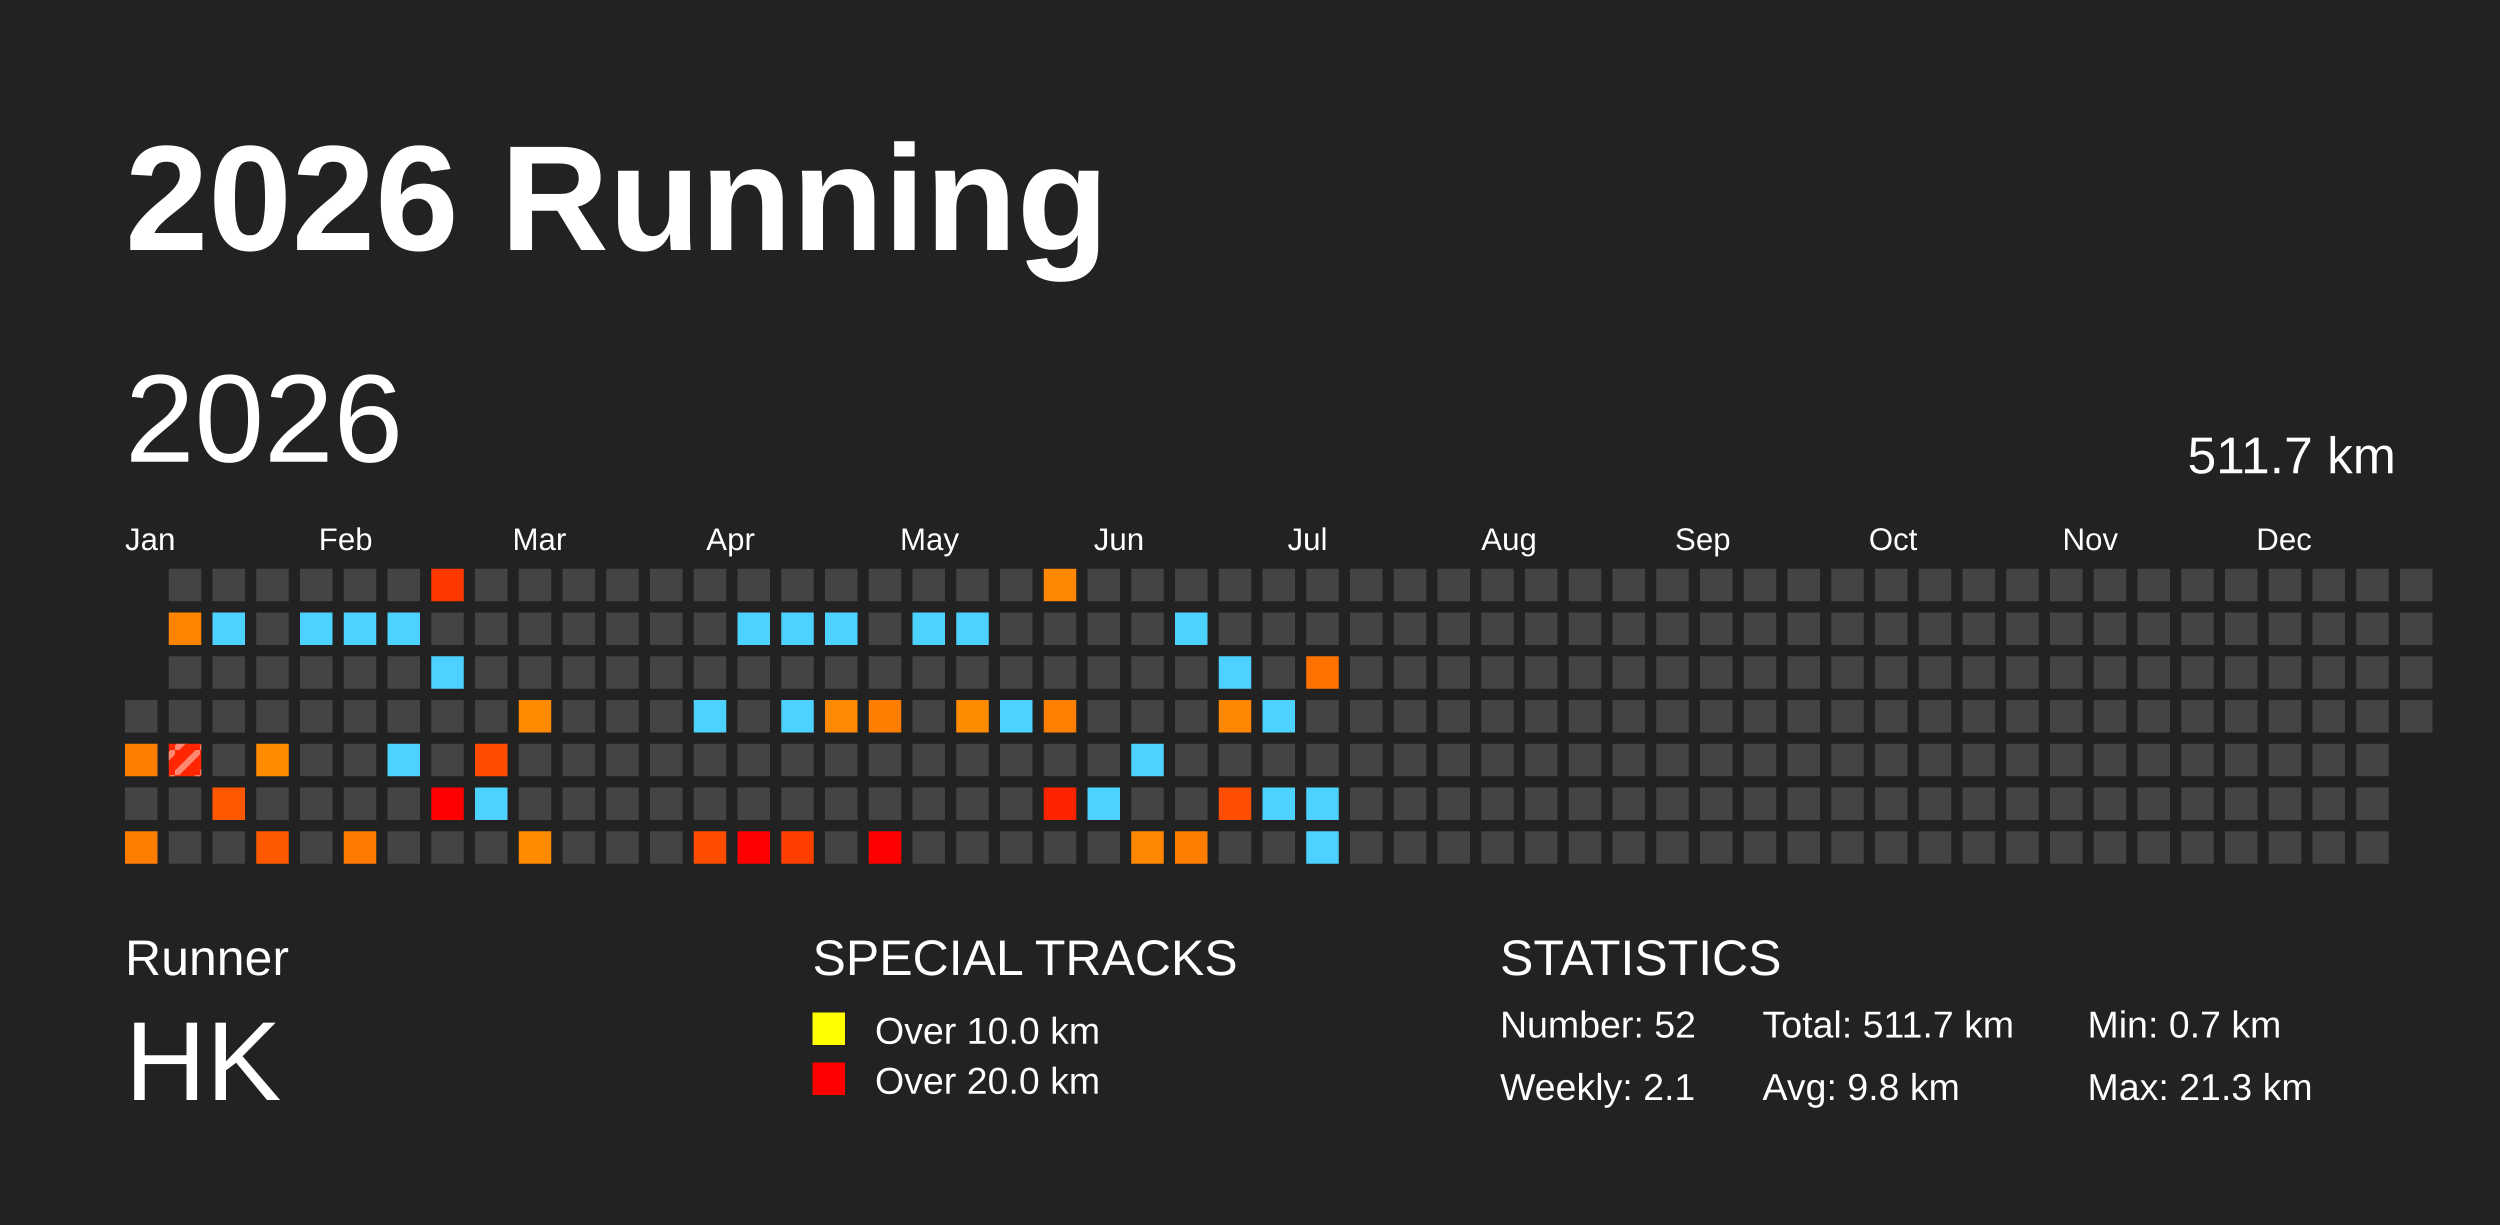
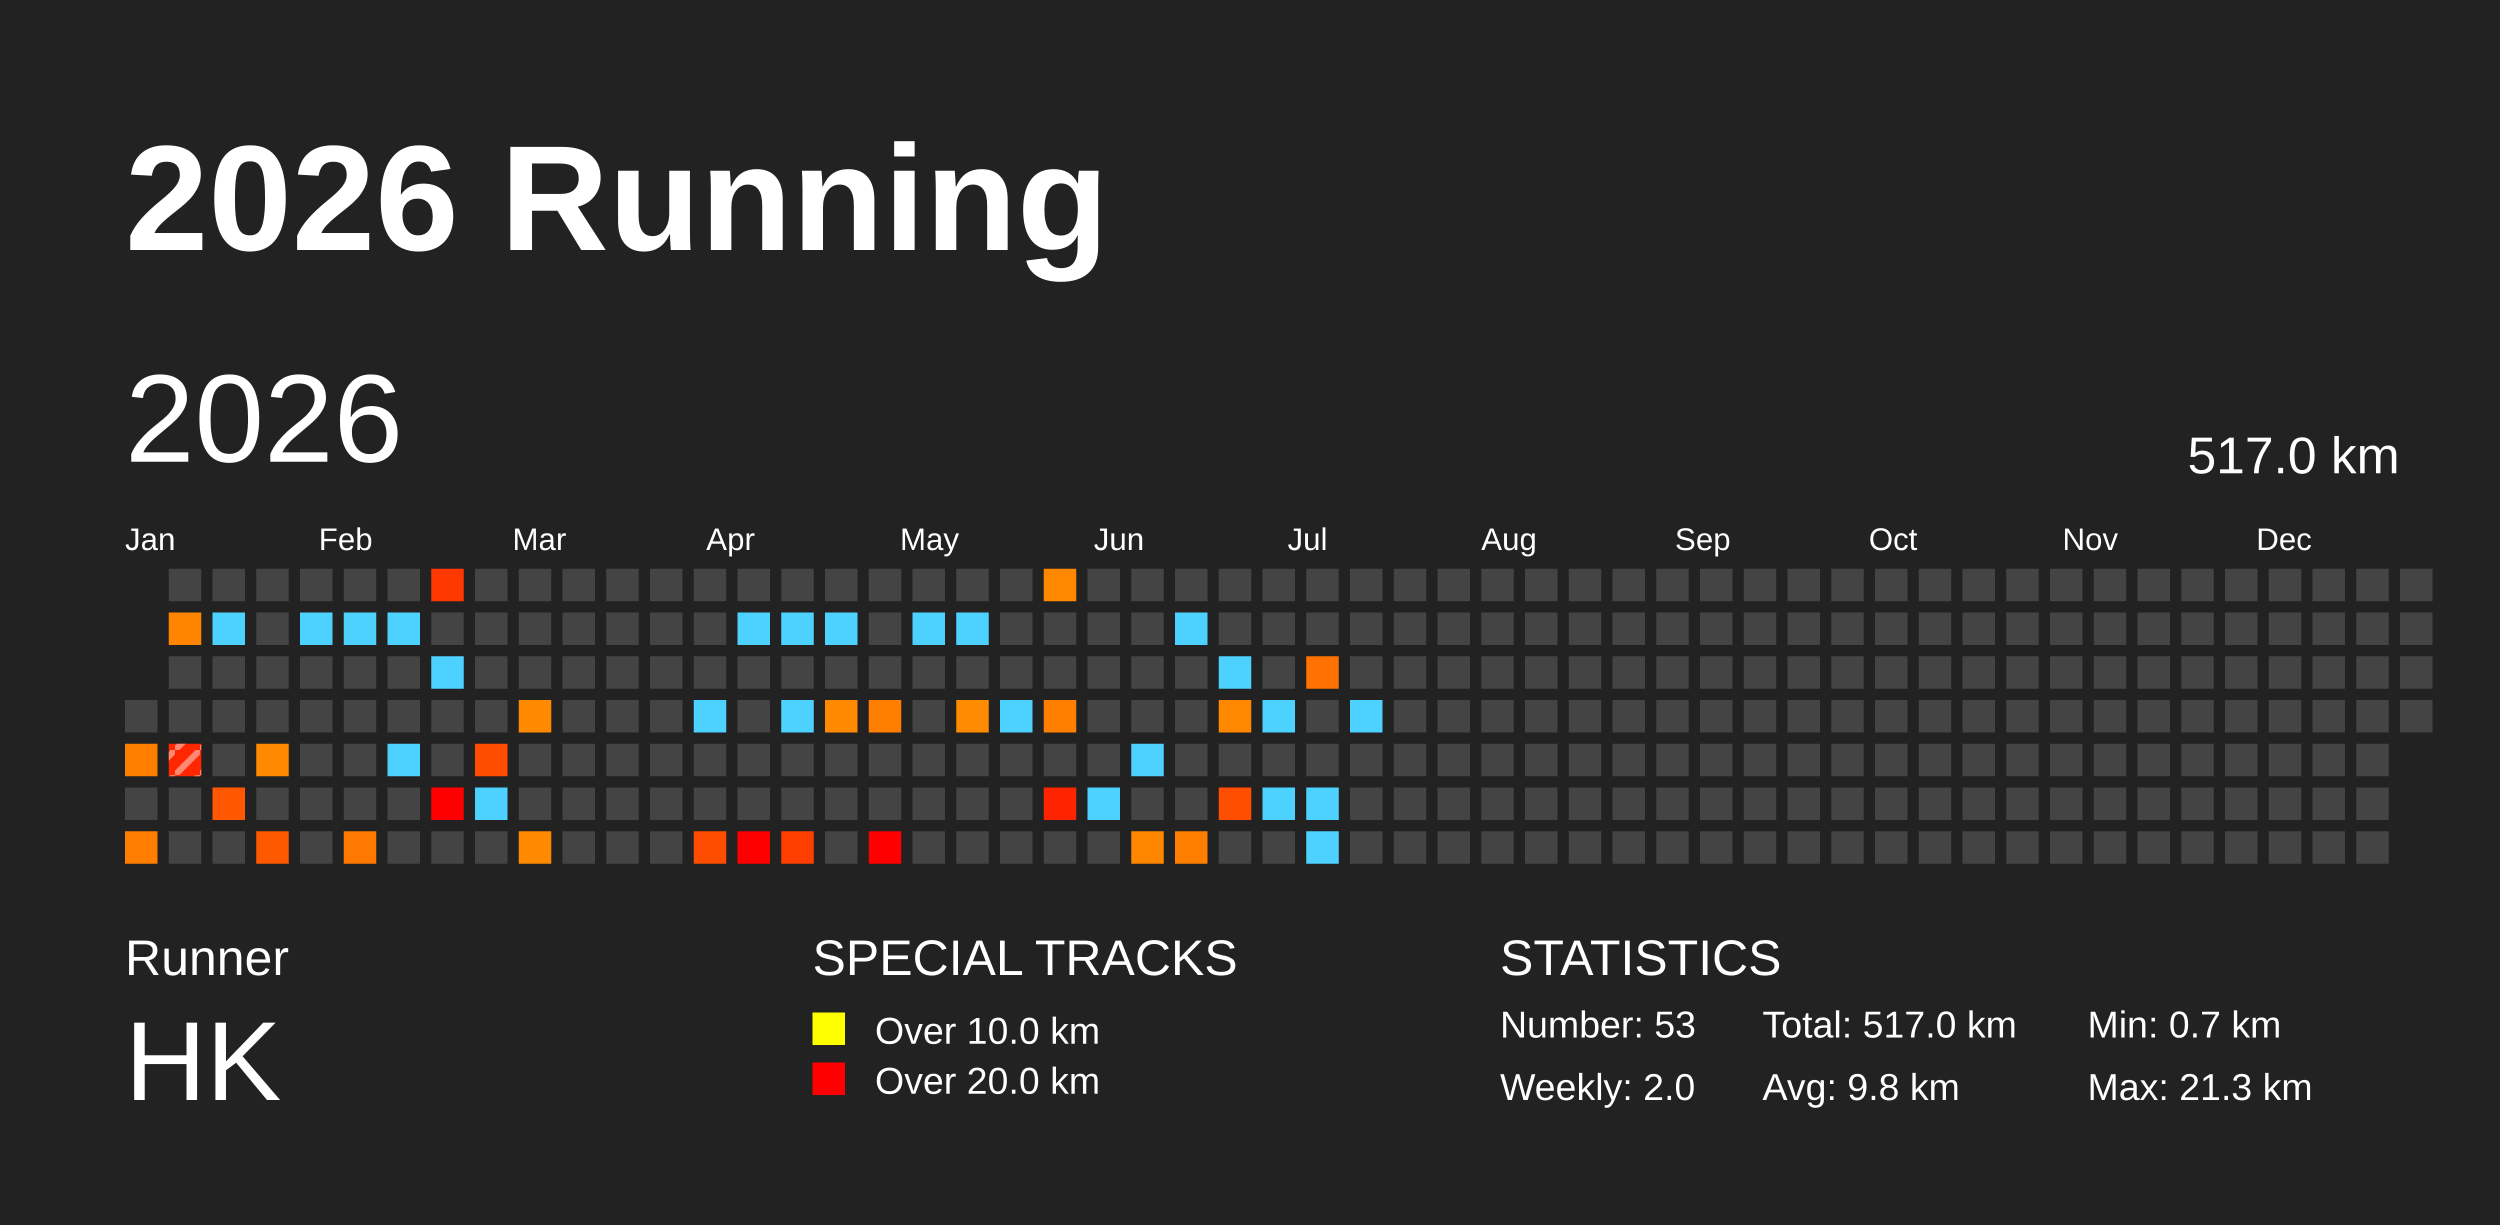
<svg xmlns="http://www.w3.org/2000/svg" baseProfile="full" height="98mm" version="1.1" viewBox="0,0,200,98" width="200mm">
  <defs>
    <pattern height="2" id="indoor-stripe" patternUnits="userSpaceOnUse" width="2">
      <line stroke="white" stroke-opacity="0.45" stroke-width="0.5" x1="0" x2="2" y1="2" y2="0" />
    </pattern>
  </defs>
  <rect fill="#222222" height="98" width="200" x="0" y="0" />
  <text fill="#FFFFFF" style="font-size:12px; font-family:Arial; font-weight:bold;" x="10" y="20">2026 Running</text>
  <text fill="#FFFFFF" style="font-size:4px; font-family:Arial" x="10" y="78">Runner</text>
  <text fill="#FFFFFF" style="font-size:9px; font-family:Arial" x="10" y="88">HK</text>
  <text fill="#FFFFFF" style="font-size:4px; font-family:Arial" x="65" y="78">SPECIAL TRACKS</text>
  <rect fill="yellow" height="2.6" width="2.6" x="65" y="81" />
  <text fill="#FFFFFF" style="font-size:3px; font-family:Arial" x="70" y="83.5">Over 10.0 km</text>
  <rect fill="red" height="2.6" width="2.6" x="65" y="85" />
  <text fill="#FFFFFF" style="font-size:3px; font-family:Arial" x="70" y="87.5">Over 20.0 km</text>
  <text fill="#FFFFFF" style="font-size:4px; font-family:Arial" x="120" y="78">STATISTICS</text>
-   <text fill="#FFFFFF" style="font-size:3px; font-family:Arial" x="120" y="83">Number: 52</text>
-   <text fill="#FFFFFF" style="font-size:3px; font-family:Arial" x="120" y="88">Weekly: 2.1</text>
-   <text fill="#FFFFFF" style="font-size:3px; font-family:Arial" x="141" y="83">Total: 511.7 km</text>
+   <text fill="#FFFFFF" style="font-size:3px; font-family:Arial" x="120" y="83">Number: 53</text>
+   <text fill="#FFFFFF" style="font-size:3px; font-family:Arial" x="120" y="88">Weekly: 2.0</text>
+   <text fill="#FFFFFF" style="font-size:3px; font-family:Arial" x="141" y="83">Total: 517.0 km</text>
  <text fill="#FFFFFF" style="font-size:3px; font-family:Arial" x="141" y="88">Avg: 9.8 km</text>
  <text fill="#FFFFFF" style="font-size:3px; font-family:Arial" x="167" y="83">Min: 0.7 km</text>
  <text fill="#FFFFFF" style="font-size:3px; font-family:Arial" x="167" y="88">Max: 21.3 km</text>
  <text dominant-baseline="hanging" fill="#FFFFFF" style="font-size:10.0px; font-family:Arial;" x="10" y="30">2026</text>
-   <text dominant-baseline="hanging" fill="#FFFFFF" style="font-size:4.125px; font-family:Arial;" x="175" y="35">511.7 km</text>
+   <text dominant-baseline="hanging" fill="#FFFFFF" style="font-size:4.125px; font-family:Arial;" x="175" y="35">517.0 km</text>
  <text fill="#FFFFFF" style="font-size:2.5px; font-family:Arial" x="10.0" y="44">Jan</text>
  <text fill="#FFFFFF" style="font-size:2.5px; font-family:Arial" x="25.5" y="44">Feb</text>
  <text fill="#FFFFFF" style="font-size:2.5px; font-family:Arial" x="41.0" y="44">Mar</text>
  <text fill="#FFFFFF" style="font-size:2.5px; font-family:Arial" x="56.5" y="44">Apr</text>
  <text fill="#FFFFFF" style="font-size:2.5px; font-family:Arial" x="72.0" y="44">May</text>
  <text fill="#FFFFFF" style="font-size:2.5px; font-family:Arial" x="87.5" y="44">Jun</text>
  <text fill="#FFFFFF" style="font-size:2.5px; font-family:Arial" x="103.0" y="44">Jul</text>
  <text fill="#FFFFFF" style="font-size:2.5px; font-family:Arial" x="118.5" y="44">Aug</text>
  <text fill="#FFFFFF" style="font-size:2.5px; font-family:Arial" x="134.0" y="44">Sep</text>
  <text fill="#FFFFFF" style="font-size:2.5px; font-family:Arial" x="149.5" y="44">Oct</text>
  <text fill="#FFFFFF" style="font-size:2.5px; font-family:Arial" x="165.0" y="44">Nov</text>
  <text fill="#FFFFFF" style="font-size:2.5px; font-family:Arial" x="180.5" y="44">Dec</text>
  <rect fill="#444444" height="2.6" width="2.6" x="10.0" y="56.0" />
  <rect fill="#ff7e00" height="2.6" width="2.6" x="10.0" y="59.5" />
  <rect fill="#444444" height="2.6" width="2.6" x="10.0" y="63.0" />
  <rect fill="#ff7d00" height="2.6" width="2.6" x="10.0" y="66.5" />
  <rect fill="#444444" height="2.6" width="2.6" x="13.5" y="45.5" />
  <rect fill="#ff8500" height="2.6" width="2.6" x="13.5" y="49.0" />
  <rect fill="#444444" height="2.6" width="2.6" x="13.5" y="52.5" />
  <rect fill="#444444" height="2.6" width="2.6" x="13.5" y="56.0" />
  <rect fill="#ff2600" height="2.6" width="2.6" x="13.5" y="59.5" />
  <rect fill="url(#indoor-stripe)" height="2.6" style="pointer-events: none;" width="2.6" x="13.5" y="59.5" />
  <rect fill="#444444" height="2.6" width="2.6" x="13.5" y="63.0" />
  <rect fill="#444444" height="2.6" width="2.6" x="13.5" y="66.5" />
  <rect fill="#444444" height="2.6" width="2.6" x="17.0" y="45.5" />
  <rect fill="#4dd2ff" height="2.6" width="2.6" x="17.0" y="49.0" />
  <rect fill="#444444" height="2.6" width="2.6" x="17.0" y="52.5" />
  <rect fill="#444444" height="2.6" width="2.6" x="17.0" y="56.0" />
  <rect fill="#444444" height="2.6" width="2.6" x="17.0" y="59.5" />
  <rect fill="#ff5800" height="2.6" width="2.6" x="17.0" y="63.0" />
  <rect fill="#444444" height="2.6" width="2.6" x="17.0" y="66.5" />
  <rect fill="#444444" height="2.6" width="2.6" x="20.5" y="45.5" />
  <rect fill="#444444" height="2.6" width="2.6" x="20.5" y="49.0" />
  <rect fill="#444444" height="2.6" width="2.6" x="20.5" y="52.5" />
  <rect fill="#444444" height="2.6" width="2.6" x="20.5" y="56.0" />
  <rect fill="#ff8a00" height="2.6" width="2.6" x="20.5" y="59.5" />
  <rect fill="#444444" height="2.6" width="2.6" x="20.5" y="63.0" />
  <rect fill="#ff5900" height="2.6" width="2.6" x="20.5" y="66.5" />
  <rect fill="#444444" height="2.6" width="2.6" x="24.0" y="45.5" />
  <rect fill="#4dd2ff" height="2.6" width="2.6" x="24.0" y="49.0" />
  <rect fill="#444444" height="2.6" width="2.6" x="24.0" y="52.5" />
  <rect fill="#444444" height="2.6" width="2.6" x="24.0" y="56.0" />
  <rect fill="#444444" height="2.6" width="2.6" x="24.0" y="59.5" />
  <rect fill="#444444" height="2.6" width="2.6" x="24.0" y="63.0" />
  <rect fill="#444444" height="2.6" width="2.6" x="24.0" y="66.5" />
  <rect fill="#444444" height="2.6" width="2.6" x="27.5" y="45.5" />
  <rect fill="#4dd2ff" height="2.6" width="2.6" x="27.5" y="49.0" />
  <rect fill="#444444" height="2.6" width="2.6" x="27.5" y="52.5" />
  <rect fill="#444444" height="2.6" width="2.6" x="27.5" y="56.0" />
  <rect fill="#444444" height="2.6" width="2.6" x="27.5" y="59.5" />
  <rect fill="#444444" height="2.6" width="2.6" x="27.5" y="63.0" />
  <rect fill="#ff7900" height="2.6" width="2.6" x="27.5" y="66.5" />
  <rect fill="#444444" height="2.6" width="2.6" x="31.0" y="45.5" />
  <rect fill="#4dd2ff" height="2.6" width="2.6" x="31.0" y="49.0" />
  <rect fill="#444444" height="2.6" width="2.6" x="31.0" y="52.5" />
  <rect fill="#444444" height="2.6" width="2.6" x="31.0" y="56.0" />
  <rect fill="#4dd2ff" height="2.6" width="2.6" x="31.0" y="59.5" />
  <rect fill="#444444" height="2.6" width="2.6" x="31.0" y="63.0" />
  <rect fill="#444444" height="2.6" width="2.6" x="31.0" y="66.5" />
  <rect fill="#ff3800" height="2.6" width="2.6" x="34.5" y="45.5" />
  <rect fill="#444444" height="2.6" width="2.6" x="34.5" y="49.0" />
  <rect fill="#4dd2ff" height="2.6" width="2.6" x="34.5" y="52.5" />
  <rect fill="#444444" height="2.6" width="2.6" x="34.5" y="56.0" />
  <rect fill="#444444" height="2.6" width="2.6" x="34.5" y="59.5" />
  <rect fill="red" height="2.6" width="2.6" x="34.5" y="63.0" />
  <rect fill="#444444" height="2.6" width="2.6" x="34.5" y="66.5" />
  <rect fill="#444444" height="2.6" width="2.6" x="38.0" y="45.5" />
  <rect fill="#444444" height="2.6" width="2.6" x="38.0" y="49.0" />
  <rect fill="#444444" height="2.6" width="2.6" x="38.0" y="52.5" />
  <rect fill="#444444" height="2.6" width="2.6" x="38.0" y="56.0" />
  <rect fill="#ff4d00" height="2.6" width="2.6" x="38.0" y="59.5" />
  <rect fill="#4dd2ff" height="2.6" width="2.6" x="38.0" y="63.0" />
  <rect fill="#444444" height="2.6" width="2.6" x="38.0" y="66.5" />
  <rect fill="#444444" height="2.6" width="2.6" x="41.5" y="45.5" />
  <rect fill="#444444" height="2.6" width="2.6" x="41.5" y="49.0" />
  <rect fill="#444444" height="2.6" width="2.6" x="41.5" y="52.5" />
  <rect fill="#ff8a00" height="2.6" width="2.6" x="41.5" y="56.0" />
  <rect fill="#444444" height="2.6" width="2.6" x="41.5" y="59.5" />
  <rect fill="#444444" height="2.6" width="2.6" x="41.5" y="63.0" />
  <rect fill="#ff8a00" height="2.6" width="2.6" x="41.5" y="66.5" />
  <rect fill="#444444" height="2.6" width="2.6" x="45.0" y="45.5" />
  <rect fill="#444444" height="2.6" width="2.6" x="45.0" y="49.0" />
  <rect fill="#444444" height="2.6" width="2.6" x="45.0" y="52.5" />
  <rect fill="#444444" height="2.6" width="2.6" x="45.0" y="56.0" />
  <rect fill="#444444" height="2.6" width="2.6" x="45.0" y="59.5" />
  <rect fill="#444444" height="2.6" width="2.6" x="45.0" y="63.0" />
  <rect fill="#444444" height="2.6" width="2.6" x="45.0" y="66.5" />
  <rect fill="#444444" height="2.6" width="2.6" x="48.5" y="45.5" />
  <rect fill="#444444" height="2.6" width="2.6" x="48.5" y="49.0" />
  <rect fill="#444444" height="2.6" width="2.6" x="48.5" y="52.5" />
  <rect fill="#444444" height="2.6" width="2.6" x="48.5" y="56.0" />
  <rect fill="#444444" height="2.6" width="2.6" x="48.5" y="59.5" />
  <rect fill="#444444" height="2.6" width="2.6" x="48.5" y="63.0" />
  <rect fill="#444444" height="2.6" width="2.6" x="48.5" y="66.5" />
  <rect fill="#444444" height="2.6" width="2.6" x="52.0" y="45.5" />
  <rect fill="#444444" height="2.6" width="2.6" x="52.0" y="49.0" />
  <rect fill="#444444" height="2.6" width="2.6" x="52.0" y="52.5" />
  <rect fill="#444444" height="2.6" width="2.6" x="52.0" y="56.0" />
  <rect fill="#444444" height="2.6" width="2.6" x="52.0" y="59.5" />
  <rect fill="#444444" height="2.6" width="2.6" x="52.0" y="63.0" />
  <rect fill="#444444" height="2.6" width="2.6" x="52.0" y="66.5" />
  <rect fill="#444444" height="2.6" width="2.6" x="55.5" y="45.5" />
  <rect fill="#444444" height="2.6" width="2.6" x="55.5" y="49.0" />
  <rect fill="#444444" height="2.6" width="2.6" x="55.5" y="52.5" />
  <rect fill="#4dd2ff" height="2.6" width="2.6" x="55.5" y="56.0" />
  <rect fill="#444444" height="2.6" width="2.6" x="55.5" y="59.5" />
  <rect fill="#444444" height="2.6" width="2.6" x="55.5" y="63.0" />
  <rect fill="#ff4d00" height="2.6" width="2.6" x="55.5" y="66.5" />
  <rect fill="#444444" height="2.6" width="2.6" x="59.0" y="45.5" />
  <rect fill="#4dd2ff" height="2.6" width="2.6" x="59.0" y="49.0" />
  <rect fill="#444444" height="2.6" width="2.6" x="59.0" y="52.5" />
  <rect fill="#444444" height="2.6" width="2.6" x="59.0" y="56.0" />
  <rect fill="#444444" height="2.6" width="2.6" x="59.0" y="59.5" />
  <rect fill="#444444" height="2.6" width="2.6" x="59.0" y="63.0" />
  <rect fill="red" height="2.6" width="2.6" x="59.0" y="66.5" />
  <rect fill="#444444" height="2.6" width="2.6" x="62.5" y="45.5" />
  <rect fill="#4dd2ff" height="2.6" width="2.6" x="62.5" y="49.0" />
  <rect fill="#444444" height="2.6" width="2.6" x="62.5" y="52.5" />
  <rect fill="#4dd2ff" height="2.6" width="2.6" x="62.5" y="56.0" />
  <rect fill="#444444" height="2.6" width="2.6" x="62.5" y="59.5" />
  <rect fill="#444444" height="2.6" width="2.6" x="62.5" y="63.0" />
  <rect fill="#ff3f00" height="2.6" width="2.6" x="62.5" y="66.5" />
  <rect fill="#444444" height="2.6" width="2.6" x="66.0" y="45.5" />
  <rect fill="#4dd2ff" height="2.6" width="2.6" x="66.0" y="49.0" />
  <rect fill="#444444" height="2.6" width="2.6" x="66.0" y="52.5" />
  <rect fill="#ff8900" height="2.6" width="2.6" x="66.0" y="56.0" />
  <rect fill="#444444" height="2.6" width="2.6" x="66.0" y="59.5" />
  <rect fill="#444444" height="2.6" width="2.6" x="66.0" y="63.0" />
  <rect fill="#444444" height="2.6" width="2.6" x="66.0" y="66.5" />
  <rect fill="#444444" height="2.6" width="2.6" x="69.5" y="45.5" />
  <rect fill="#444444" height="2.6" width="2.6" x="69.5" y="49.0" />
  <rect fill="#444444" height="2.6" width="2.6" x="69.5" y="52.5" />
  <rect fill="#ff7e00" height="2.6" width="2.6" x="69.5" y="56.0" />
  <rect fill="#444444" height="2.6" width="2.6" x="69.5" y="59.5" />
  <rect fill="#444444" height="2.6" width="2.6" x="69.5" y="63.0" />
  <rect fill="red" height="2.6" width="2.6" x="69.5" y="66.5" />
  <rect fill="#444444" height="2.6" width="2.6" x="73.0" y="45.5" />
  <rect fill="#4dd2ff" height="2.6" width="2.6" x="73.0" y="49.0" />
  <rect fill="#444444" height="2.6" width="2.6" x="73.0" y="52.5" />
  <rect fill="#444444" height="2.6" width="2.6" x="73.0" y="56.0" />
  <rect fill="#444444" height="2.6" width="2.6" x="73.0" y="59.5" />
  <rect fill="#444444" height="2.6" width="2.6" x="73.0" y="63.0" />
  <rect fill="#444444" height="2.6" width="2.6" x="73.0" y="66.5" />
  <rect fill="#444444" height="2.6" width="2.6" x="76.5" y="45.5" />
  <rect fill="#4dd2ff" height="2.6" width="2.6" x="76.5" y="49.0" />
  <rect fill="#444444" height="2.6" width="2.6" x="76.5" y="52.5" />
  <rect fill="#ff8b00" height="2.6" width="2.6" x="76.5" y="56.0" />
  <rect fill="#444444" height="2.6" width="2.6" x="76.5" y="59.5" />
  <rect fill="#444444" height="2.6" width="2.6" x="76.5" y="63.0" />
  <rect fill="#444444" height="2.6" width="2.6" x="76.5" y="66.5" />
  <rect fill="#444444" height="2.6" width="2.6" x="80.0" y="45.5" />
  <rect fill="#444444" height="2.6" width="2.6" x="80.0" y="49.0" />
  <rect fill="#444444" height="2.6" width="2.6" x="80.0" y="52.5" />
  <rect fill="#4dd2ff" height="2.6" width="2.6" x="80.0" y="56.0" />
  <rect fill="#444444" height="2.6" width="2.6" x="80.0" y="59.5" />
  <rect fill="#444444" height="2.6" width="2.6" x="80.0" y="63.0" />
  <rect fill="#444444" height="2.6" width="2.6" x="80.0" y="66.5" />
  <rect fill="#ff8800" height="2.6" width="2.6" x="83.5" y="45.5" />
  <rect fill="#444444" height="2.6" width="2.6" x="83.5" y="49.0" />
  <rect fill="#444444" height="2.6" width="2.6" x="83.5" y="52.5" />
  <rect fill="#ff7f00" height="2.6" width="2.6" x="83.5" y="56.0" />
  <rect fill="#444444" height="2.6" width="2.6" x="83.5" y="59.5" />
  <rect fill="#ff2400" height="2.6" width="2.6" x="83.5" y="63.0" />
  <rect fill="#444444" height="2.6" width="2.6" x="83.5" y="66.5" />
  <rect fill="#444444" height="2.6" width="2.6" x="87.0" y="45.5" />
  <rect fill="#444444" height="2.6" width="2.6" x="87.0" y="49.0" />
  <rect fill="#444444" height="2.6" width="2.6" x="87.0" y="52.5" />
  <rect fill="#444444" height="2.6" width="2.6" x="87.0" y="56.0" />
  <rect fill="#444444" height="2.6" width="2.6" x="87.0" y="59.5" />
  <rect fill="#4dd2ff" height="2.6" width="2.6" x="87.0" y="63.0" />
  <rect fill="#444444" height="2.6" width="2.6" x="87.0" y="66.5" />
  <rect fill="#444444" height="2.6" width="2.6" x="90.5" y="45.5" />
  <rect fill="#444444" height="2.6" width="2.6" x="90.5" y="49.0" />
  <rect fill="#444444" height="2.6" width="2.6" x="90.5" y="52.5" />
  <rect fill="#444444" height="2.6" width="2.6" x="90.5" y="56.0" />
  <rect fill="#4dd2ff" height="2.6" width="2.6" x="90.5" y="59.5" />
  <rect fill="#444444" height="2.6" width="2.6" x="90.5" y="63.0" />
  <rect fill="#ff8700" height="2.6" width="2.6" x="90.5" y="66.5" />
  <rect fill="#444444" height="2.6" width="2.6" x="94.0" y="45.5" />
  <rect fill="#4dd2ff" height="2.6" width="2.6" x="94.0" y="49.0" />
  <rect fill="#444444" height="2.6" width="2.6" x="94.0" y="52.5" />
  <rect fill="#444444" height="2.6" width="2.6" x="94.0" y="56.0" />
  <rect fill="#444444" height="2.6" width="2.6" x="94.0" y="59.5" />
  <rect fill="#444444" height="2.6" width="2.6" x="94.0" y="63.0" />
  <rect fill="#ff7e00" height="2.6" width="2.6" x="94.0" y="66.5" />
  <rect fill="#444444" height="2.6" width="2.6" x="97.5" y="45.5" />
  <rect fill="#444444" height="2.6" width="2.6" x="97.5" y="49.0" />
  <rect fill="#4dd2ff" height="2.6" width="2.6" x="97.5" y="52.5" />
  <rect fill="#ff8800" height="2.6" width="2.6" x="97.5" y="56.0" />
  <rect fill="#444444" height="2.6" width="2.6" x="97.5" y="59.5" />
  <rect fill="#ff4e00" height="2.6" width="2.6" x="97.5" y="63.0" />
  <rect fill="#444444" height="2.6" width="2.6" x="97.5" y="66.5" />
  <rect fill="#444444" height="2.6" width="2.6" x="101.0" y="45.5" />
  <rect fill="#444444" height="2.6" width="2.6" x="101.0" y="49.0" />
  <rect fill="#444444" height="2.6" width="2.6" x="101.0" y="52.5" />
  <rect fill="#4dd2ff" height="2.6" width="2.6" x="101.0" y="56.0" />
  <rect fill="#444444" height="2.6" width="2.6" x="101.0" y="59.5" />
  <rect fill="#4dd2ff" height="2.6" width="2.6" x="101.0" y="63.0" />
  <rect fill="#444444" height="2.6" width="2.6" x="101.0" y="66.5" />
  <rect fill="#444444" height="2.6" width="2.6" x="104.5" y="45.5" />
  <rect fill="#444444" height="2.6" width="2.6" x="104.5" y="49.0" />
  <rect fill="#ff7100" height="2.6" width="2.6" x="104.5" y="52.5" />
  <rect fill="#444444" height="2.6" width="2.6" x="104.5" y="56.0" />
  <rect fill="#444444" height="2.6" width="2.6" x="104.5" y="59.5" />
  <rect fill="#4dd2ff" height="2.6" width="2.6" x="104.5" y="63.0" />
  <rect fill="#4dd2ff" height="2.6" width="2.6" x="104.5" y="66.5" />
  <rect fill="#444444" height="2.6" width="2.6" x="108.0" y="45.5" />
  <rect fill="#444444" height="2.6" width="2.6" x="108.0" y="49.0" />
  <rect fill="#444444" height="2.6" width="2.6" x="108.0" y="52.5" />
-   <rect fill="#444444" height="2.6" width="2.6" x="108.0" y="56.0" />
+   <rect fill="#4dd2ff" height="2.6" width="2.6" x="108.0" y="56.0" />
  <rect fill="#444444" height="2.6" width="2.6" x="108.0" y="59.5" />
  <rect fill="#444444" height="2.6" width="2.6" x="108.0" y="63.0" />
  <rect fill="#444444" height="2.6" width="2.6" x="108.0" y="66.5" />
  <rect fill="#444444" height="2.6" width="2.6" x="111.5" y="45.5" />
  <rect fill="#444444" height="2.6" width="2.6" x="111.5" y="49.0" />
  <rect fill="#444444" height="2.6" width="2.6" x="111.5" y="52.5" />
  <rect fill="#444444" height="2.6" width="2.6" x="111.5" y="56.0" />
  <rect fill="#444444" height="2.6" width="2.6" x="111.5" y="59.5" />
  <rect fill="#444444" height="2.6" width="2.6" x="111.5" y="63.0" />
  <rect fill="#444444" height="2.6" width="2.6" x="111.5" y="66.5" />
  <rect fill="#444444" height="2.6" width="2.6" x="115.0" y="45.5" />
  <rect fill="#444444" height="2.6" width="2.6" x="115.0" y="49.0" />
  <rect fill="#444444" height="2.6" width="2.6" x="115.0" y="52.5" />
  <rect fill="#444444" height="2.6" width="2.6" x="115.0" y="56.0" />
  <rect fill="#444444" height="2.6" width="2.6" x="115.0" y="59.5" />
  <rect fill="#444444" height="2.6" width="2.6" x="115.0" y="63.0" />
  <rect fill="#444444" height="2.6" width="2.6" x="115.0" y="66.5" />
  <rect fill="#444444" height="2.6" width="2.6" x="118.5" y="45.5" />
  <rect fill="#444444" height="2.6" width="2.6" x="118.5" y="49.0" />
  <rect fill="#444444" height="2.6" width="2.6" x="118.5" y="52.5" />
  <rect fill="#444444" height="2.6" width="2.6" x="118.5" y="56.0" />
  <rect fill="#444444" height="2.6" width="2.6" x="118.5" y="59.5" />
  <rect fill="#444444" height="2.6" width="2.6" x="118.5" y="63.0" />
  <rect fill="#444444" height="2.6" width="2.6" x="118.5" y="66.5" />
  <rect fill="#444444" height="2.6" width="2.6" x="122.0" y="45.5" />
  <rect fill="#444444" height="2.6" width="2.6" x="122.0" y="49.0" />
  <rect fill="#444444" height="2.6" width="2.6" x="122.0" y="52.5" />
  <rect fill="#444444" height="2.6" width="2.6" x="122.0" y="56.0" />
  <rect fill="#444444" height="2.6" width="2.6" x="122.0" y="59.5" />
  <rect fill="#444444" height="2.6" width="2.6" x="122.0" y="63.0" />
  <rect fill="#444444" height="2.6" width="2.6" x="122.0" y="66.5" />
  <rect fill="#444444" height="2.6" width="2.6" x="125.5" y="45.5" />
  <rect fill="#444444" height="2.6" width="2.6" x="125.5" y="49.0" />
  <rect fill="#444444" height="2.6" width="2.6" x="125.5" y="52.5" />
  <rect fill="#444444" height="2.6" width="2.6" x="125.5" y="56.0" />
  <rect fill="#444444" height="2.6" width="2.6" x="125.5" y="59.5" />
  <rect fill="#444444" height="2.6" width="2.6" x="125.5" y="63.0" />
  <rect fill="#444444" height="2.6" width="2.6" x="125.5" y="66.5" />
  <rect fill="#444444" height="2.6" width="2.6" x="129.0" y="45.5" />
  <rect fill="#444444" height="2.6" width="2.6" x="129.0" y="49.0" />
  <rect fill="#444444" height="2.6" width="2.6" x="129.0" y="52.5" />
  <rect fill="#444444" height="2.6" width="2.6" x="129.0" y="56.0" />
  <rect fill="#444444" height="2.6" width="2.6" x="129.0" y="59.5" />
  <rect fill="#444444" height="2.6" width="2.6" x="129.0" y="63.0" />
  <rect fill="#444444" height="2.6" width="2.6" x="129.0" y="66.5" />
  <rect fill="#444444" height="2.6" width="2.6" x="132.5" y="45.5" />
  <rect fill="#444444" height="2.6" width="2.6" x="132.5" y="49.0" />
  <rect fill="#444444" height="2.6" width="2.6" x="132.5" y="52.5" />
  <rect fill="#444444" height="2.6" width="2.6" x="132.5" y="56.0" />
  <rect fill="#444444" height="2.6" width="2.6" x="132.5" y="59.5" />
  <rect fill="#444444" height="2.6" width="2.6" x="132.5" y="63.0" />
  <rect fill="#444444" height="2.6" width="2.6" x="132.5" y="66.5" />
  <rect fill="#444444" height="2.6" width="2.6" x="136.0" y="45.5" />
  <rect fill="#444444" height="2.6" width="2.6" x="136.0" y="49.0" />
  <rect fill="#444444" height="2.6" width="2.6" x="136.0" y="52.5" />
  <rect fill="#444444" height="2.6" width="2.6" x="136.0" y="56.0" />
  <rect fill="#444444" height="2.6" width="2.6" x="136.0" y="59.5" />
  <rect fill="#444444" height="2.6" width="2.6" x="136.0" y="63.0" />
  <rect fill="#444444" height="2.6" width="2.6" x="136.0" y="66.5" />
  <rect fill="#444444" height="2.6" width="2.6" x="139.5" y="45.5" />
  <rect fill="#444444" height="2.6" width="2.6" x="139.5" y="49.0" />
  <rect fill="#444444" height="2.6" width="2.6" x="139.5" y="52.5" />
  <rect fill="#444444" height="2.6" width="2.6" x="139.5" y="56.0" />
  <rect fill="#444444" height="2.6" width="2.6" x="139.5" y="59.5" />
  <rect fill="#444444" height="2.6" width="2.6" x="139.5" y="63.0" />
  <rect fill="#444444" height="2.6" width="2.6" x="139.5" y="66.5" />
  <rect fill="#444444" height="2.6" width="2.6" x="143.0" y="45.5" />
  <rect fill="#444444" height="2.6" width="2.6" x="143.0" y="49.0" />
  <rect fill="#444444" height="2.6" width="2.6" x="143.0" y="52.5" />
  <rect fill="#444444" height="2.6" width="2.6" x="143.0" y="56.0" />
  <rect fill="#444444" height="2.6" width="2.6" x="143.0" y="59.5" />
  <rect fill="#444444" height="2.6" width="2.6" x="143.0" y="63.0" />
  <rect fill="#444444" height="2.6" width="2.6" x="143.0" y="66.5" />
  <rect fill="#444444" height="2.6" width="2.6" x="146.5" y="45.5" />
  <rect fill="#444444" height="2.6" width="2.6" x="146.5" y="49.0" />
  <rect fill="#444444" height="2.6" width="2.6" x="146.5" y="52.5" />
  <rect fill="#444444" height="2.6" width="2.6" x="146.5" y="56.0" />
  <rect fill="#444444" height="2.6" width="2.6" x="146.5" y="59.5" />
  <rect fill="#444444" height="2.6" width="2.6" x="146.5" y="63.0" />
  <rect fill="#444444" height="2.6" width="2.6" x="146.5" y="66.5" />
  <rect fill="#444444" height="2.6" width="2.6" x="150.0" y="45.5" />
  <rect fill="#444444" height="2.6" width="2.6" x="150.0" y="49.0" />
  <rect fill="#444444" height="2.6" width="2.6" x="150.0" y="52.5" />
  <rect fill="#444444" height="2.6" width="2.6" x="150.0" y="56.0" />
  <rect fill="#444444" height="2.6" width="2.6" x="150.0" y="59.5" />
  <rect fill="#444444" height="2.6" width="2.6" x="150.0" y="63.0" />
  <rect fill="#444444" height="2.6" width="2.6" x="150.0" y="66.5" />
  <rect fill="#444444" height="2.6" width="2.6" x="153.5" y="45.5" />
  <rect fill="#444444" height="2.6" width="2.6" x="153.5" y="49.0" />
  <rect fill="#444444" height="2.6" width="2.6" x="153.5" y="52.5" />
  <rect fill="#444444" height="2.6" width="2.6" x="153.5" y="56.0" />
  <rect fill="#444444" height="2.6" width="2.6" x="153.5" y="59.5" />
  <rect fill="#444444" height="2.6" width="2.6" x="153.5" y="63.0" />
  <rect fill="#444444" height="2.6" width="2.6" x="153.5" y="66.5" />
  <rect fill="#444444" height="2.6" width="2.6" x="157.0" y="45.5" />
  <rect fill="#444444" height="2.6" width="2.6" x="157.0" y="49.0" />
  <rect fill="#444444" height="2.6" width="2.6" x="157.0" y="52.5" />
  <rect fill="#444444" height="2.6" width="2.6" x="157.0" y="56.0" />
  <rect fill="#444444" height="2.6" width="2.6" x="157.0" y="59.5" />
  <rect fill="#444444" height="2.6" width="2.6" x="157.0" y="63.0" />
  <rect fill="#444444" height="2.6" width="2.6" x="157.0" y="66.5" />
  <rect fill="#444444" height="2.6" width="2.6" x="160.5" y="45.5" />
  <rect fill="#444444" height="2.6" width="2.6" x="160.5" y="49.0" />
  <rect fill="#444444" height="2.6" width="2.6" x="160.5" y="52.5" />
  <rect fill="#444444" height="2.6" width="2.6" x="160.5" y="56.0" />
  <rect fill="#444444" height="2.6" width="2.6" x="160.5" y="59.5" />
  <rect fill="#444444" height="2.6" width="2.6" x="160.5" y="63.0" />
  <rect fill="#444444" height="2.6" width="2.6" x="160.5" y="66.5" />
  <rect fill="#444444" height="2.6" width="2.6" x="164.0" y="45.5" />
  <rect fill="#444444" height="2.6" width="2.6" x="164.0" y="49.0" />
  <rect fill="#444444" height="2.6" width="2.6" x="164.0" y="52.5" />
  <rect fill="#444444" height="2.6" width="2.6" x="164.0" y="56.0" />
  <rect fill="#444444" height="2.6" width="2.6" x="164.0" y="59.5" />
  <rect fill="#444444" height="2.6" width="2.6" x="164.0" y="63.0" />
  <rect fill="#444444" height="2.6" width="2.6" x="164.0" y="66.5" />
  <rect fill="#444444" height="2.6" width="2.6" x="167.5" y="45.5" />
  <rect fill="#444444" height="2.6" width="2.6" x="167.5" y="49.0" />
  <rect fill="#444444" height="2.6" width="2.6" x="167.5" y="52.5" />
  <rect fill="#444444" height="2.6" width="2.6" x="167.5" y="56.0" />
  <rect fill="#444444" height="2.6" width="2.6" x="167.5" y="59.5" />
  <rect fill="#444444" height="2.6" width="2.6" x="167.5" y="63.0" />
  <rect fill="#444444" height="2.6" width="2.6" x="167.5" y="66.5" />
  <rect fill="#444444" height="2.6" width="2.6" x="171.0" y="45.5" />
  <rect fill="#444444" height="2.6" width="2.6" x="171.0" y="49.0" />
  <rect fill="#444444" height="2.6" width="2.6" x="171.0" y="52.5" />
  <rect fill="#444444" height="2.6" width="2.6" x="171.0" y="56.0" />
  <rect fill="#444444" height="2.6" width="2.6" x="171.0" y="59.5" />
  <rect fill="#444444" height="2.6" width="2.6" x="171.0" y="63.0" />
  <rect fill="#444444" height="2.6" width="2.6" x="171.0" y="66.5" />
  <rect fill="#444444" height="2.6" width="2.6" x="174.5" y="45.5" />
  <rect fill="#444444" height="2.6" width="2.6" x="174.5" y="49.0" />
  <rect fill="#444444" height="2.6" width="2.6" x="174.5" y="52.5" />
  <rect fill="#444444" height="2.6" width="2.6" x="174.5" y="56.0" />
  <rect fill="#444444" height="2.6" width="2.6" x="174.5" y="59.5" />
  <rect fill="#444444" height="2.6" width="2.6" x="174.5" y="63.0" />
  <rect fill="#444444" height="2.6" width="2.6" x="174.5" y="66.5" />
  <rect fill="#444444" height="2.6" width="2.6" x="178.0" y="45.5" />
  <rect fill="#444444" height="2.6" width="2.6" x="178.0" y="49.0" />
  <rect fill="#444444" height="2.6" width="2.6" x="178.0" y="52.5" />
  <rect fill="#444444" height="2.6" width="2.6" x="178.0" y="56.0" />
  <rect fill="#444444" height="2.6" width="2.6" x="178.0" y="59.5" />
  <rect fill="#444444" height="2.6" width="2.6" x="178.0" y="63.0" />
  <rect fill="#444444" height="2.6" width="2.6" x="178.0" y="66.5" />
  <rect fill="#444444" height="2.6" width="2.6" x="181.5" y="45.5" />
  <rect fill="#444444" height="2.6" width="2.6" x="181.5" y="49.0" />
  <rect fill="#444444" height="2.6" width="2.6" x="181.5" y="52.5" />
  <rect fill="#444444" height="2.6" width="2.6" x="181.5" y="56.0" />
  <rect fill="#444444" height="2.6" width="2.6" x="181.5" y="59.5" />
  <rect fill="#444444" height="2.6" width="2.6" x="181.5" y="63.0" />
  <rect fill="#444444" height="2.6" width="2.6" x="181.5" y="66.5" />
  <rect fill="#444444" height="2.6" width="2.6" x="185.0" y="45.5" />
  <rect fill="#444444" height="2.6" width="2.6" x="185.0" y="49.0" />
  <rect fill="#444444" height="2.6" width="2.6" x="185.0" y="52.5" />
  <rect fill="#444444" height="2.6" width="2.6" x="185.0" y="56.0" />
  <rect fill="#444444" height="2.6" width="2.6" x="185.0" y="59.5" />
  <rect fill="#444444" height="2.6" width="2.6" x="185.0" y="63.0" />
  <rect fill="#444444" height="2.6" width="2.6" x="185.0" y="66.5" />
  <rect fill="#444444" height="2.6" width="2.6" x="188.5" y="45.5" />
  <rect fill="#444444" height="2.6" width="2.6" x="188.5" y="49.0" />
  <rect fill="#444444" height="2.6" width="2.6" x="188.5" y="52.5" />
  <rect fill="#444444" height="2.6" width="2.6" x="188.5" y="56.0" />
  <rect fill="#444444" height="2.6" width="2.6" x="188.5" y="59.5" />
  <rect fill="#444444" height="2.6" width="2.6" x="188.5" y="63.0" />
  <rect fill="#444444" height="2.6" width="2.6" x="188.5" y="66.5" />
  <rect fill="#444444" height="2.6" width="2.6" x="192.0" y="45.5" />
  <rect fill="#444444" height="2.6" width="2.6" x="192.0" y="49.0" />
  <rect fill="#444444" height="2.6" width="2.6" x="192.0" y="52.5" />
  <rect fill="#444444" height="2.6" width="2.6" x="192.0" y="56.0" />
</svg>
